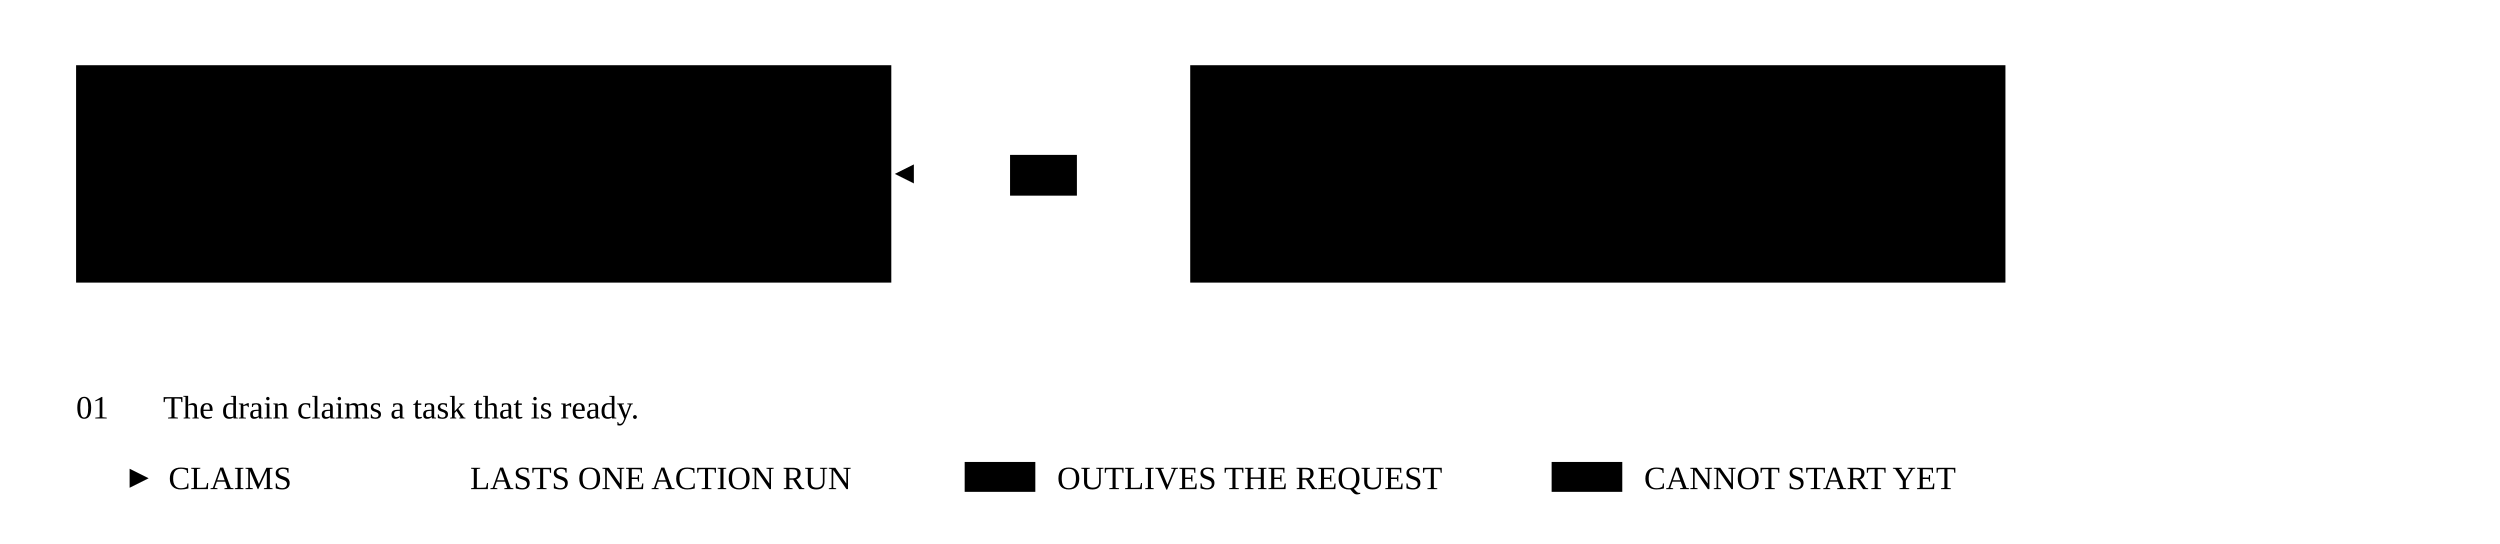
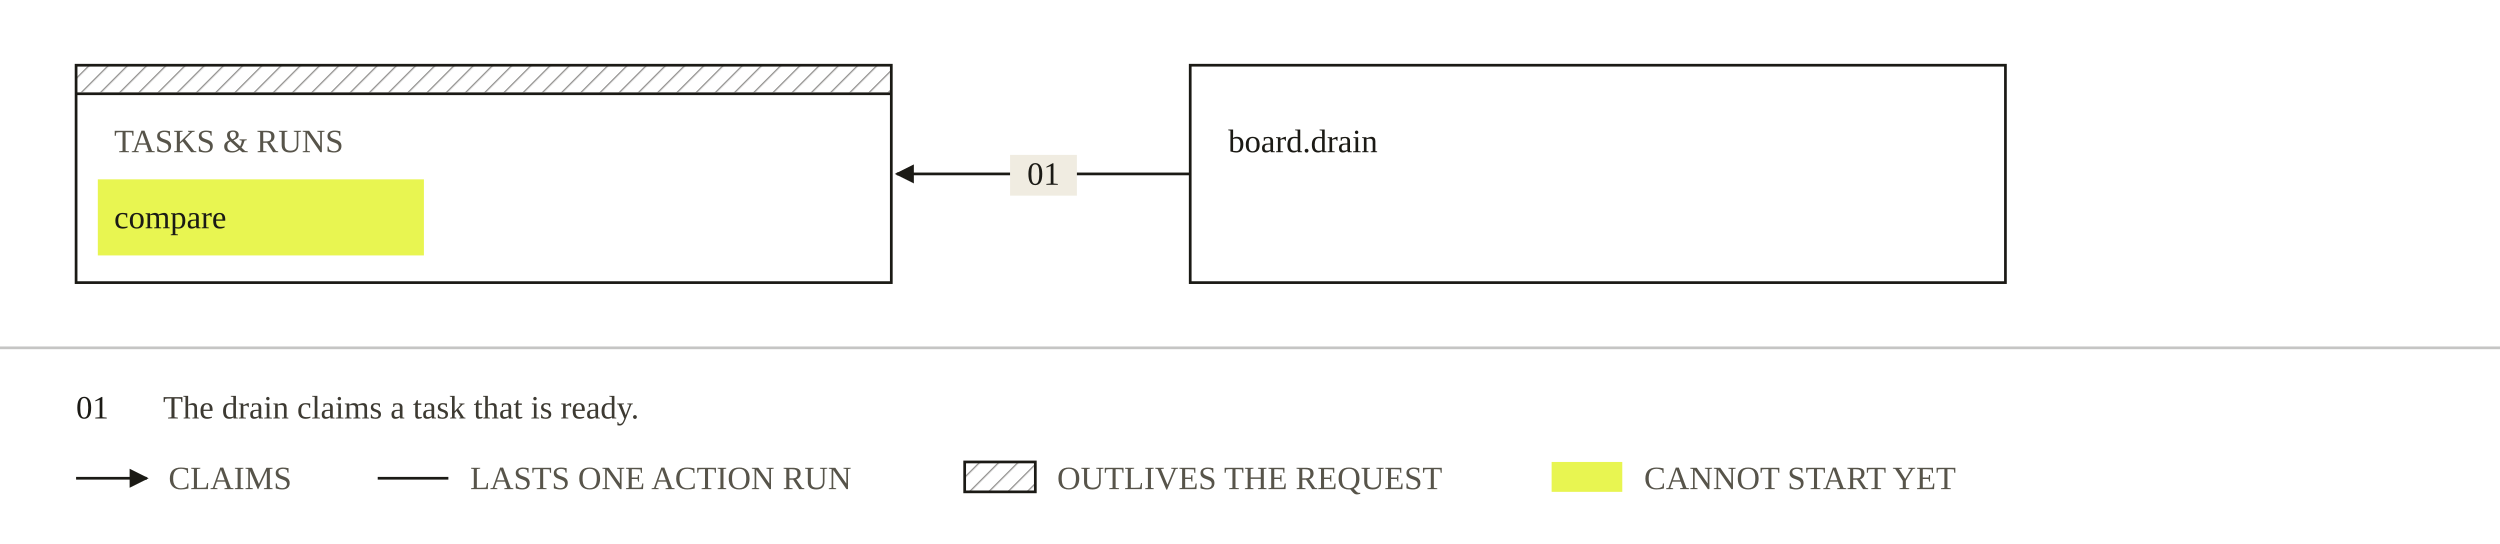
<svg xmlns="http://www.w3.org/2000/svg" viewBox="0 0 920 200">
  <defs>
    <pattern id="hatch" width="5" height="5" patternUnits="userSpaceOnUse" patternTransform="rotate(45)">
-       <line class="hatch-line" x1="0" y1="0" x2="0" y2="5" />
+       <line class="hatch-line" stroke="rgba(27, 26, 21, 0.45)" x1="0" y1="0" x2="0" y2="5" />
    </pattern>
    <marker id="ah" viewBox="0 0 10 10" refX="9" refY="5" markerWidth="7" markerHeight="7" orient="auto-start-reverse">
-       <path class="ink" d="M0,0 L10,5 L0,10 z" />
+       <path class="ink" fill="#1b1a15" d="M0,0 L10,5 L0,10 z" />
    </marker>
  </defs>
  <rect fill="url(#hatch)" x="28" y="24" width="300" height="10" />
-   <line class="thin" x1="28" y1="34.5" x2="328" y2="34.5" />
-   <rect class="solid" x="28" y="24" width="300" height="80" />
-   <text class="lb" x="42" y="56">TASKS &amp; RUNS</text>
-   <rect class="hl" x="36" y="66" width="120" height="28" />
-   <text class="c on-hl" x="42" y="84">compare</text>
-   <rect class="dash" x="438" y="24" width="300" height="80" />
-   <text class="c" x="452" y="56">board.drain</text>
-   <line class="ln" x1="438" y1="64" x2="330" y2="64" marker-end="url(#ah)" />
-   <rect class="ground" x="371.7" y="57" width="24.6" height="15" />
-   <text class="plate" x="384" y="68" text-anchor="middle">01</text>
-   <line class="hi" x1="0" y1="128" x2="920" y2="128" />
-   <text class="n" x="28" y="154">01</text>
-   <text class="t" x="60" y="154">The drain claims a task that is ready.</text>
+   <line class="thin" fill="none" stroke="#1b1a15" x1="28" y1="34.5" x2="328" y2="34.5" />
+   <rect class="solid" fill="none" stroke="#1b1a15" x="28" y="24" width="300" height="80" />
+   <text class="lb" fill="#57544a" x="42" y="56">TASKS &amp; RUNS</text>
+   <rect class="hl" fill="#e8f551" x="36" y="66" width="120" height="28" />
+   <text class="c on-hl" fill="#1b1a15" x="42" y="84">compare</text>
+   <rect class="dash" fill="none" stroke="#1b1a15" x="438" y="24" width="300" height="80" />
+   <text class="c" fill="#1b1a15" x="452" y="56">board.drain</text>
+   <line class="ln" fill="none" stroke="#1b1a15" x1="438" y1="64" x2="330" y2="64" marker-end="url(#ah)" />
+   <rect class="ground" fill="#f0ece1" x="371.7" y="57" width="24.6" height="15" />
+   <text class="plate" fill="#1b1a15" x="384" y="68" text-anchor="middle">01</text>
+   <line class="hi" fill="none" stroke="rgba(27, 26, 21, 0.25)" x1="0" y1="128" x2="920" y2="128" />
+   <text class="n" fill="#1b1a15" x="28" y="154">01</text>
+   <text class="t" fill="#3d3a32" x="60" y="154">The drain claims a task that is ready.</text>
  <g id="key">
-     <line class="ln" x1="28" y1="176" x2="54" y2="176" marker-end="url(#ah)" />
-     <text class="lb" x="62" y="180">CLAIMS</text>
-     <line class="dash" x1="139" y1="176" x2="165" y2="176" />
-     <text class="lb" x="173" y="180">LASTS ONE ACTION RUN</text>
+     <line class="ln" fill="none" stroke="#1b1a15" x1="28" y1="176" x2="54" y2="176" marker-end="url(#ah)" />
+     <text class="lb" fill="#57544a" x="62" y="180">CLAIMS</text>
+     <line class="dash" fill="none" stroke="#1b1a15" x1="139" y1="176" x2="165" y2="176" />
+     <text class="lb" fill="#57544a" x="173" y="180">LASTS ONE ACTION RUN</text>
    <rect fill="url(#hatch)" x="355" y="170" width="26" height="11" />
-     <rect class="thin" x="355" y="170" width="26" height="11" />
-     <text class="lb" x="389" y="180">OUTLIVES THE REQUEST</text>
-     <rect class="hl" x="571" y="170" width="26" height="11" />
-     <text class="lb" x="605" y="180">CANNOT START YET</text>
+     <rect class="thin" fill="none" stroke="#1b1a15" x="355" y="170" width="26" height="11" />
+     <text class="lb" fill="#57544a" x="389" y="180">OUTLIVES THE REQUEST</text>
+     <rect class="hl" fill="#e8f551" x="571" y="170" width="26" height="11" />
+     <text class="lb" fill="#57544a" x="605" y="180">CANNOT START YET</text>
  </g>
</svg>
